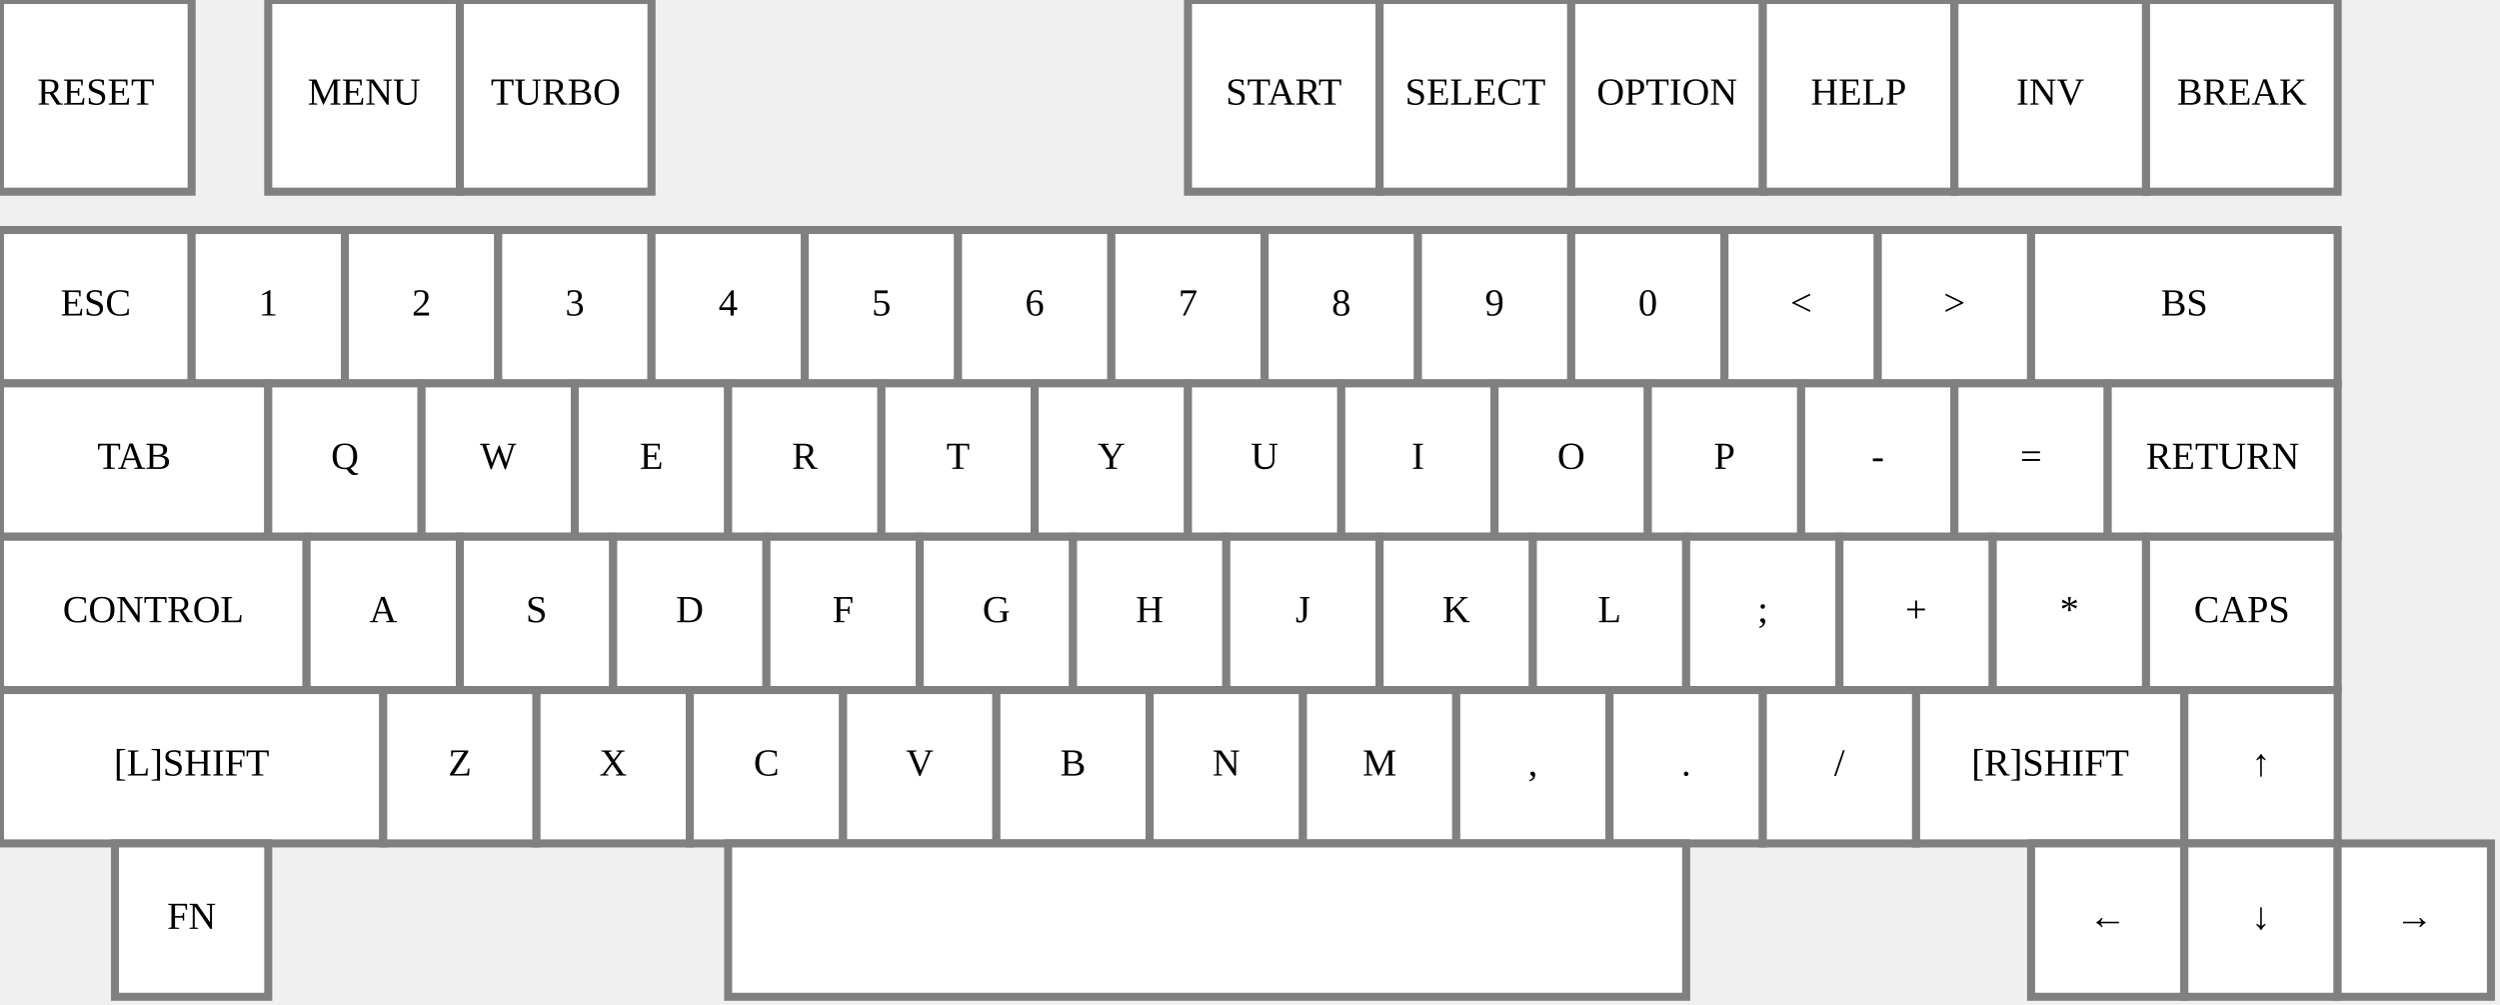
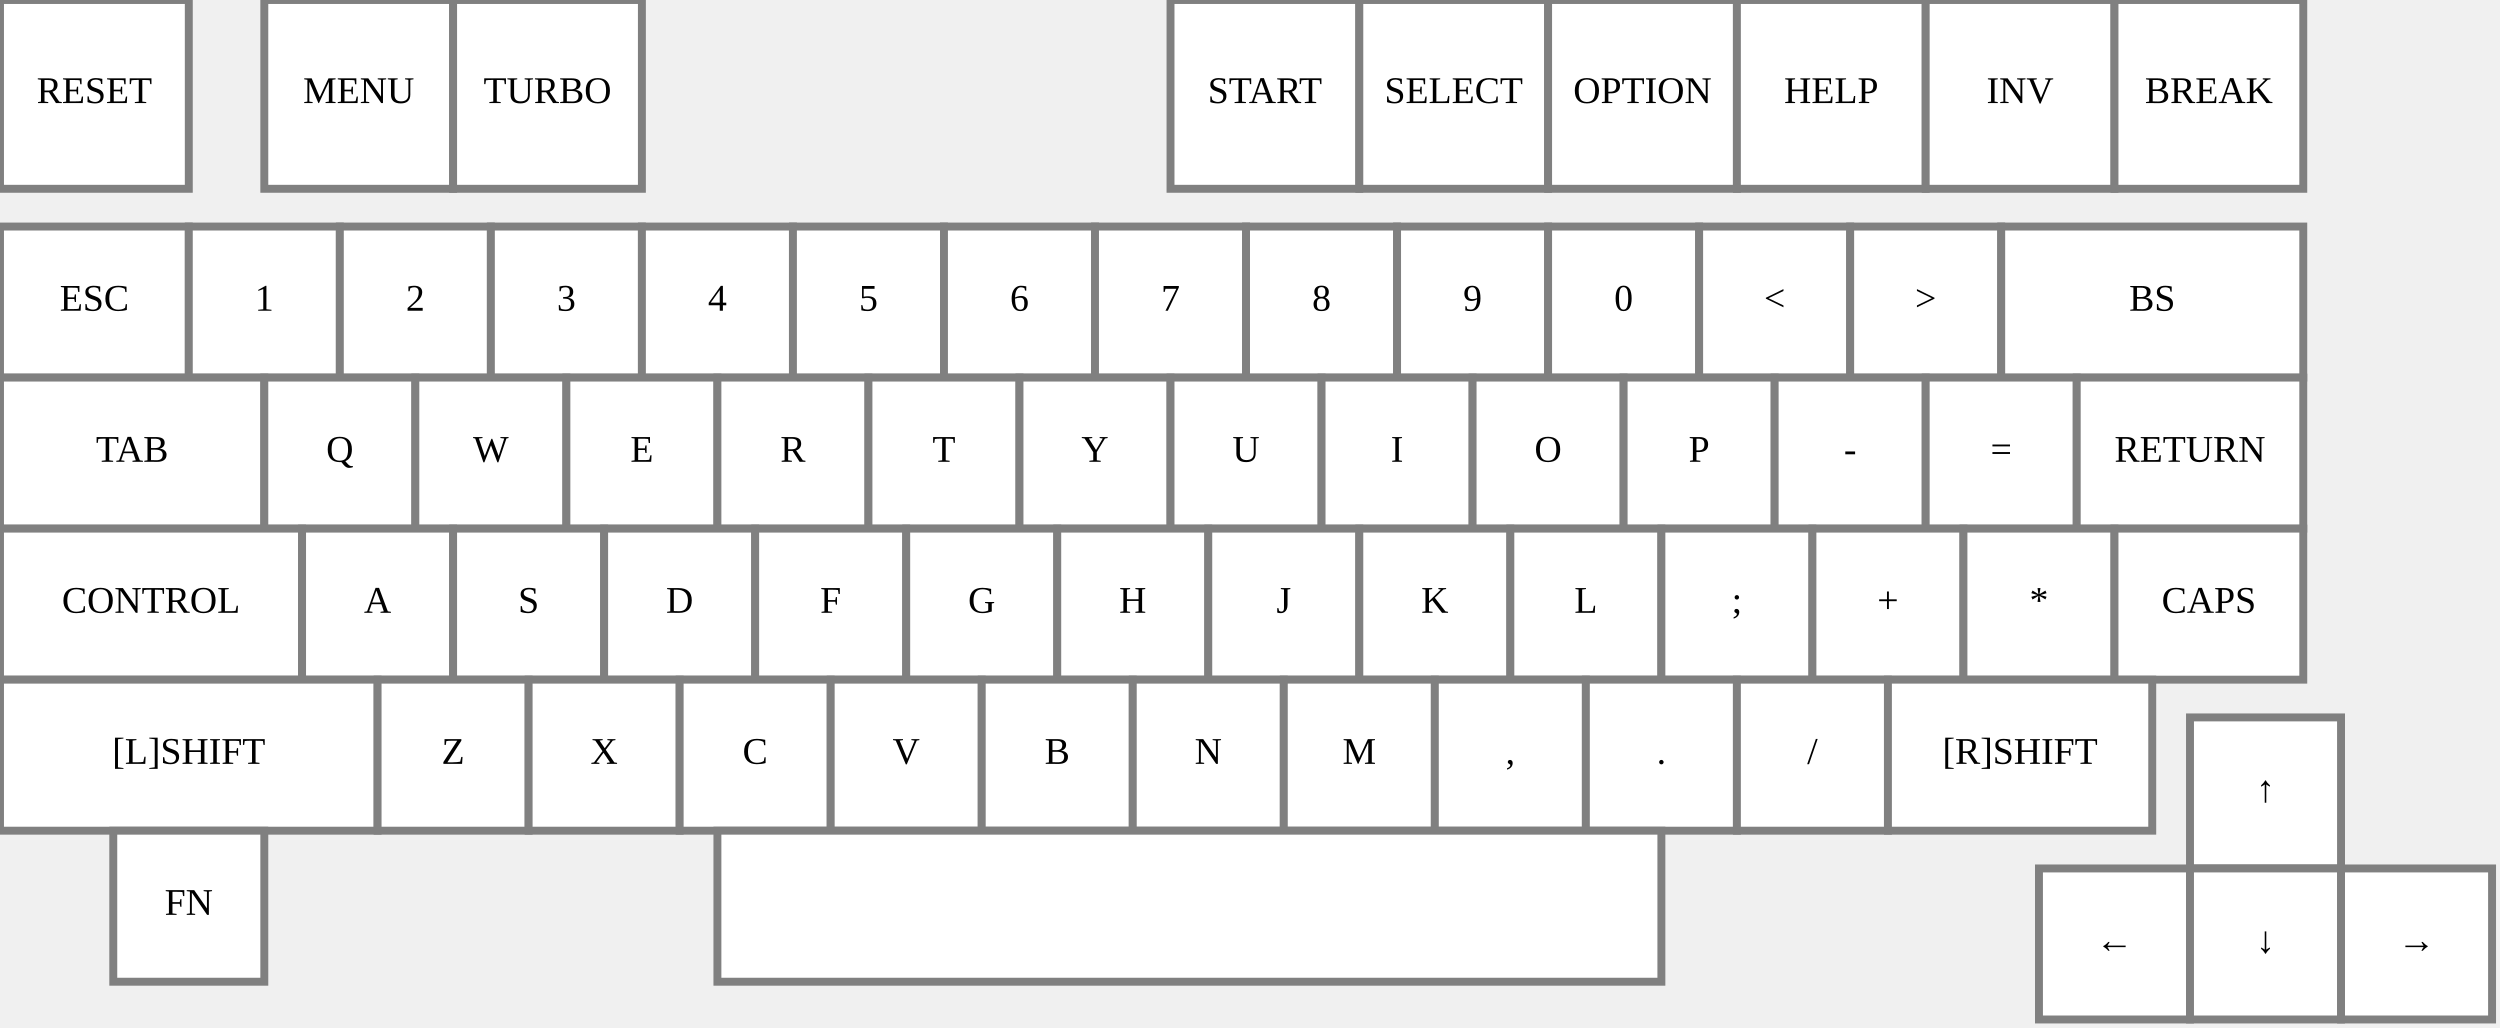
<svg xmlns="http://www.w3.org/2000/svg" baseProfile="full" height="100%" version="1.1" width="100%">
  <defs />
  <g fill="red" id="shapes">
    <rect fill="white" height="23.8mm" stroke="gray" stroke-width="1mm" width="23.8mm" x="0.0mm" y="0.0mm" />
    <rect fill="white" height="23.8mm" stroke="gray" stroke-width="1mm" width="23.8mm" x="33.32mm" y="0.0mm" />
    <rect fill="white" height="23.8mm" stroke="gray" stroke-width="1mm" width="23.8mm" x="57.12mm" y="0.0mm" />
    <rect fill="white" height="23.8mm" stroke="gray" stroke-width="1mm" width="23.8mm" x="147.56mm" y="0.0mm" />
    <rect fill="white" height="23.8mm" stroke="gray" stroke-width="1mm" width="23.8mm" x="171.36mm" y="0.0mm" />
    <rect fill="white" height="23.8mm" stroke="gray" stroke-width="1mm" width="23.8mm" x="195.16mm" y="0.0mm" />
    <rect fill="white" height="23.8mm" stroke="gray" stroke-width="1mm" width="23.8mm" x="218.96mm" y="0.0mm" />
    <rect fill="white" height="23.8mm" stroke="gray" stroke-width="1mm" width="23.8mm" x="242.76mm" y="0.0mm" />
    <rect fill="white" height="23.8mm" stroke="gray" stroke-width="1mm" width="23.8mm" x="266.56mm" y="0.0mm" />
    <rect fill="white" height="19.04mm" stroke="gray" stroke-width="1mm" width="23.8mm" x="0.0mm" y="28.56mm" />
    <rect fill="white" height="19.04mm" stroke="gray" stroke-width="1mm" width="19.04mm" x="23.8mm" y="28.56mm" />
    <rect fill="white" height="19.04mm" stroke="gray" stroke-width="1mm" width="19.04mm" x="42.84mm" y="28.56mm" />
    <rect fill="white" height="19.04mm" stroke="gray" stroke-width="1mm" width="19.04mm" x="61.88mm" y="28.56mm" />
    <rect fill="white" height="19.04mm" stroke="gray" stroke-width="1mm" width="19.04mm" x="80.92mm" y="28.56mm" />
    <rect fill="white" height="19.04mm" stroke="gray" stroke-width="1mm" width="19.04mm" x="99.96mm" y="28.56mm" />
    <rect fill="white" height="19.04mm" stroke="gray" stroke-width="1mm" width="19.04mm" x="119.0mm" y="28.56mm" />
    <rect fill="white" height="19.04mm" stroke="gray" stroke-width="1mm" width="19.04mm" x="138.04mm" y="28.56mm" />
    <rect fill="white" height="19.04mm" stroke="gray" stroke-width="1mm" width="19.04mm" x="157.08mm" y="28.56mm" />
    <rect fill="white" height="19.04mm" stroke="gray" stroke-width="1mm" width="19.04mm" x="176.12mm" y="28.56mm" />
    <rect fill="white" height="19.04mm" stroke="gray" stroke-width="1mm" width="19.04mm" x="195.16mm" y="28.56mm" />
    <rect fill="white" height="19.04mm" stroke="gray" stroke-width="1mm" width="19.04mm" x="214.2mm" y="28.56mm" />
    <rect fill="white" height="19.04mm" stroke="gray" stroke-width="1mm" width="19.04mm" x="233.24mm" y="28.56mm" />
    <rect fill="white" height="19.04mm" stroke="gray" stroke-width="1mm" width="38.08mm" x="252.28mm" y="28.56mm" />
    <rect fill="white" height="19.04mm" stroke="gray" stroke-width="1mm" width="33.32mm" x="0.0mm" y="47.6mm" />
    <rect fill="white" height="19.04mm" stroke="gray" stroke-width="1mm" width="19.04mm" x="33.32mm" y="47.6mm" />
    <rect fill="white" height="19.04mm" stroke="gray" stroke-width="1mm" width="19.04mm" x="52.36mm" y="47.6mm" />
    <rect fill="white" height="19.04mm" stroke="gray" stroke-width="1mm" width="19.04mm" x="71.4mm" y="47.6mm" />
    <rect fill="white" height="19.04mm" stroke="gray" stroke-width="1mm" width="19.04mm" x="90.44mm" y="47.6mm" />
    <rect fill="white" height="19.04mm" stroke="gray" stroke-width="1mm" width="19.04mm" x="109.48mm" y="47.6mm" />
    <rect fill="white" height="19.04mm" stroke="gray" stroke-width="1mm" width="19.04mm" x="128.52mm" y="47.6mm" />
    <rect fill="white" height="19.04mm" stroke="gray" stroke-width="1mm" width="19.04mm" x="147.56mm" y="47.6mm" />
    <rect fill="white" height="19.04mm" stroke="gray" stroke-width="1mm" width="19.04mm" x="166.6mm" y="47.6mm" />
    <rect fill="white" height="19.04mm" stroke="gray" stroke-width="1mm" width="19.04mm" x="185.64mm" y="47.6mm" />
    <rect fill="white" height="19.04mm" stroke="gray" stroke-width="1mm" width="19.04mm" x="204.68mm" y="47.6mm" />
    <rect fill="white" height="19.04mm" stroke="gray" stroke-width="1mm" width="19.04mm" x="223.72mm" y="47.6mm" />
    <rect fill="white" height="19.04mm" stroke="gray" stroke-width="1mm" width="19.04mm" x="242.76mm" y="47.6mm" />
    <rect fill="white" height="19.04mm" stroke="gray" stroke-width="1mm" width="28.56mm" x="261.8mm" y="47.6mm" />
    <rect fill="white" height="19.04mm" stroke="gray" stroke-width="1mm" width="38.08mm" x="0.0mm" y="66.64mm" />
    <rect fill="white" height="19.04mm" stroke="gray" stroke-width="1mm" width="19.04mm" x="38.08mm" y="66.64mm" />
    <rect fill="white" height="19.04mm" stroke="gray" stroke-width="1mm" width="19.04mm" x="57.12mm" y="66.64mm" />
    <rect fill="white" height="19.04mm" stroke="gray" stroke-width="1mm" width="19.04mm" x="76.16mm" y="66.64mm" />
    <rect fill="white" height="19.04mm" stroke="gray" stroke-width="1mm" width="19.04mm" x="95.2mm" y="66.64mm" />
    <rect fill="white" height="19.04mm" stroke="gray" stroke-width="1mm" width="19.04mm" x="114.24mm" y="66.64mm" />
    <rect fill="white" height="19.04mm" stroke="gray" stroke-width="1mm" width="19.04mm" x="133.28mm" y="66.64mm" />
    <rect fill="white" height="19.04mm" stroke="gray" stroke-width="1mm" width="19.04mm" x="152.32mm" y="66.64mm" />
    <rect fill="white" height="19.04mm" stroke="gray" stroke-width="1mm" width="19.04mm" x="171.36mm" y="66.64mm" />
    <rect fill="white" height="19.04mm" stroke="gray" stroke-width="1mm" width="19.04mm" x="190.4mm" y="66.64mm" />
    <rect fill="white" height="19.04mm" stroke="gray" stroke-width="1mm" width="19.04mm" x="209.44mm" y="66.64mm" />
    <rect fill="white" height="19.04mm" stroke="gray" stroke-width="1mm" width="19.04mm" x="228.48mm" y="66.64mm" />
    <rect fill="white" height="19.04mm" stroke="gray" stroke-width="1mm" width="19.04mm" x="247.52mm" y="66.64mm" />
    <rect fill="white" height="19.04mm" stroke="gray" stroke-width="1mm" width="23.8mm" x="266.56mm" y="66.64mm" />
    <rect fill="white" height="19.04mm" stroke="gray" stroke-width="1mm" width="47.6mm" x="0.0mm" y="85.68mm" />
    <rect fill="white" height="19.04mm" stroke="gray" stroke-width="1mm" width="19.04mm" x="47.6mm" y="85.68mm" />
    <rect fill="white" height="19.04mm" stroke="gray" stroke-width="1mm" width="19.04mm" x="66.64mm" y="85.68mm" />
    <rect fill="white" height="19.04mm" stroke="gray" stroke-width="1mm" width="19.04mm" x="85.68mm" y="85.68mm" />
    <rect fill="white" height="19.04mm" stroke="gray" stroke-width="1mm" width="19.04mm" x="104.72mm" y="85.68mm" />
    <rect fill="white" height="19.04mm" stroke="gray" stroke-width="1mm" width="19.04mm" x="123.76mm" y="85.68mm" />
    <rect fill="white" height="19.04mm" stroke="gray" stroke-width="1mm" width="19.04mm" x="142.8mm" y="85.68mm" />
    <rect fill="white" height="19.04mm" stroke="gray" stroke-width="1mm" width="19.04mm" x="161.84mm" y="85.68mm" />
    <rect fill="white" height="19.04mm" stroke="gray" stroke-width="1mm" width="19.04mm" x="180.88mm" y="85.68mm" />
    <rect fill="white" height="19.04mm" stroke="gray" stroke-width="1mm" width="19.04mm" x="199.92mm" y="85.68mm" />
    <rect fill="white" height="19.04mm" stroke="gray" stroke-width="1mm" width="19.04mm" x="218.96mm" y="85.68mm" />
    <rect fill="white" height="19.04mm" stroke="gray" stroke-width="1mm" width="33.32mm" x="238.0mm" y="85.68mm" />
-     <rect fill="white" height="19.04mm" stroke="gray" stroke-width="1mm" width="19.04mm" x="271.32mm" y="85.68mm" />
+     <rect fill="white" height="19.04mm" stroke="gray" stroke-width="1mm" width="19.04mm" x="276.08mm" y="90.44mm" />
    <rect fill="white" height="19.04mm" stroke="gray" stroke-width="1mm" width="19.04mm" x="14.28mm" y="104.72mm" />
    <rect fill="white" height="19.04mm" stroke="gray" stroke-width="1mm" width="119.0mm" x="90.44mm" y="104.72mm" />
-     <rect fill="white" height="19.04mm" stroke="gray" stroke-width="1mm" width="19.04mm" x="252.28mm" y="104.72mm" />
-     <rect fill="white" height="19.04mm" stroke="gray" stroke-width="1mm" width="19.04mm" x="271.32mm" y="104.72mm" />
-     <rect fill="white" height="19.04mm" stroke="gray" stroke-width="1mm" width="19.04mm" x="290.36mm" y="104.72mm" />
+     <rect fill="white" height="19.04mm" stroke="gray" stroke-width="1mm" width="19.04mm" x="257.04mm" y="109.48mm" />
+     <rect fill="white" height="19.04mm" stroke="gray" stroke-width="1mm" width="19.04mm" x="276.08mm" y="109.48mm" />
+     <rect fill="white" height="19.04mm" stroke="gray" stroke-width="1mm" width="19.04mm" x="295.12mm" y="109.48mm" />
  </g>
  <g fill="black" font-size="4.76mm">
    <text dominant-baseline="middle" style="text-shadow: 2px 2px;" text-anchor="middle" x="11.9mm" y="11.9mm">RESET</text>
    <text dominant-baseline="middle" style="text-shadow: 2px 2px;" text-anchor="middle" x="45.22mm" y="11.9mm">MENU</text>
    <text dominant-baseline="middle" style="text-shadow: 2px 2px;" text-anchor="middle" x="69.02mm" y="11.9mm">TURBO</text>
    <text dominant-baseline="middle" style="text-shadow: 2px 2px;" text-anchor="middle" x="159.46mm" y="11.9mm">START</text>
    <text dominant-baseline="middle" style="text-shadow: 2px 2px;" text-anchor="middle" x="183.26mm" y="11.9mm">SELECT</text>
    <text dominant-baseline="middle" style="text-shadow: 2px 2px;" text-anchor="middle" x="207.06mm" y="11.9mm">OPTION</text>
    <text dominant-baseline="middle" style="text-shadow: 2px 2px;" text-anchor="middle" x="230.86mm" y="11.9mm">HELP</text>
    <text dominant-baseline="middle" style="text-shadow: 2px 2px;" text-anchor="middle" x="254.66mm" y="11.9mm">INV</text>
    <text dominant-baseline="middle" style="text-shadow: 2px 2px;" text-anchor="middle" x="278.46mm" y="11.9mm">BREAK</text>
    <text dominant-baseline="middle" style="text-shadow: 2px 2px;" text-anchor="middle" x="11.9mm" y="38.08mm">ESC</text>
    <text dominant-baseline="middle" style="text-shadow: 2px 2px;" text-anchor="middle" x="33.32mm" y="38.08mm">1</text>
    <text dominant-baseline="middle" style="text-shadow: 2px 2px;" text-anchor="middle" x="52.36mm" y="38.08mm">2</text>
    <text dominant-baseline="middle" style="text-shadow: 2px 2px;" text-anchor="middle" x="71.4mm" y="38.08mm">3</text>
    <text dominant-baseline="middle" style="text-shadow: 2px 2px;" text-anchor="middle" x="90.44mm" y="38.08mm">4</text>
    <text dominant-baseline="middle" style="text-shadow: 2px 2px;" text-anchor="middle" x="109.48mm" y="38.08mm">5</text>
    <text dominant-baseline="middle" style="text-shadow: 2px 2px;" text-anchor="middle" x="128.52mm" y="38.08mm">6</text>
    <text dominant-baseline="middle" style="text-shadow: 2px 2px;" text-anchor="middle" x="147.56mm" y="38.08mm">7</text>
    <text dominant-baseline="middle" style="text-shadow: 2px 2px;" text-anchor="middle" x="166.6mm" y="38.08mm">8</text>
    <text dominant-baseline="middle" style="text-shadow: 2px 2px;" text-anchor="middle" x="185.64mm" y="38.08mm">9</text>
    <text dominant-baseline="middle" style="text-shadow: 2px 2px;" text-anchor="middle" x="204.68mm" y="38.08mm">0</text>
    <text dominant-baseline="middle" style="text-shadow: 2px 2px;" text-anchor="middle" x="223.72mm" y="38.08mm">&lt;</text>
    <text dominant-baseline="middle" style="text-shadow: 2px 2px;" text-anchor="middle" x="242.76mm" y="38.08mm">&gt;</text>
    <text dominant-baseline="middle" style="text-shadow: 2px 2px;" text-anchor="middle" x="271.32mm" y="38.08mm">BS</text>
    <text dominant-baseline="middle" style="text-shadow: 2px 2px;" text-anchor="middle" x="16.66mm" y="57.12mm">TAB</text>
    <text dominant-baseline="middle" style="text-shadow: 2px 2px;" text-anchor="middle" x="42.84mm" y="57.12mm">Q</text>
    <text dominant-baseline="middle" style="text-shadow: 2px 2px;" text-anchor="middle" x="61.88mm" y="57.12mm">W</text>
    <text dominant-baseline="middle" style="text-shadow: 2px 2px;" text-anchor="middle" x="80.92mm" y="57.12mm">E</text>
    <text dominant-baseline="middle" style="text-shadow: 2px 2px;" text-anchor="middle" x="99.96mm" y="57.12mm">R</text>
    <text dominant-baseline="middle" style="text-shadow: 2px 2px;" text-anchor="middle" x="119mm" y="57.12mm">T</text>
    <text dominant-baseline="middle" style="text-shadow: 2px 2px;" text-anchor="middle" x="138.04mm" y="57.12mm">Y</text>
    <text dominant-baseline="middle" style="text-shadow: 2px 2px;" text-anchor="middle" x="157.08mm" y="57.12mm">U</text>
    <text dominant-baseline="middle" style="text-shadow: 2px 2px;" text-anchor="middle" x="176.12mm" y="57.12mm">I</text>
    <text dominant-baseline="middle" style="text-shadow: 2px 2px;" text-anchor="middle" x="195.16mm" y="57.12mm">O</text>
    <text dominant-baseline="middle" style="text-shadow: 2px 2px;" text-anchor="middle" x="214.2mm" y="57.12mm">P</text>
    <text dominant-baseline="middle" style="text-shadow: 2px 2px;" text-anchor="middle" x="233.24mm" y="57.12mm">-</text>
    <text dominant-baseline="middle" style="text-shadow: 2px 2px;" text-anchor="middle" x="252.28mm" y="57.12mm">=</text>
    <text dominant-baseline="middle" style="text-shadow: 2px 2px;" text-anchor="middle" x="276.08mm" y="57.12mm">RETURN</text>
    <text dominant-baseline="middle" style="text-shadow: 2px 2px;" text-anchor="middle" x="19.04mm" y="76.16mm">CONTROL</text>
    <text dominant-baseline="middle" style="text-shadow: 2px 2px;" text-anchor="middle" x="47.6mm" y="76.16mm">A</text>
    <text dominant-baseline="middle" style="text-shadow: 2px 2px;" text-anchor="middle" x="66.64mm" y="76.16mm">S</text>
    <text dominant-baseline="middle" style="text-shadow: 2px 2px;" text-anchor="middle" x="85.68mm" y="76.16mm">D</text>
    <text dominant-baseline="middle" style="text-shadow: 2px 2px;" text-anchor="middle" x="104.72mm" y="76.16mm">F</text>
    <text dominant-baseline="middle" style="text-shadow: 2px 2px;" text-anchor="middle" x="123.76mm" y="76.16mm">G</text>
    <text dominant-baseline="middle" style="text-shadow: 2px 2px;" text-anchor="middle" x="142.8mm" y="76.16mm">H</text>
    <text dominant-baseline="middle" style="text-shadow: 2px 2px;" text-anchor="middle" x="161.84mm" y="76.16mm">J</text>
    <text dominant-baseline="middle" style="text-shadow: 2px 2px;" text-anchor="middle" x="180.88mm" y="76.16mm">K</text>
    <text dominant-baseline="middle" style="text-shadow: 2px 2px;" text-anchor="middle" x="199.92mm" y="76.16mm">L</text>
    <text dominant-baseline="middle" style="text-shadow: 2px 2px;" text-anchor="middle" x="218.96mm" y="76.16mm">;</text>
    <text dominant-baseline="middle" style="text-shadow: 2px 2px;" text-anchor="middle" x="238.0mm" y="76.16mm">+</text>
    <text dominant-baseline="middle" style="text-shadow: 2px 2px;" text-anchor="middle" x="257.04mm" y="76.16mm">*</text>
    <text dominant-baseline="middle" style="text-shadow: 2px 2px;" text-anchor="middle" x="278.46mm" y="76.16mm">CAPS</text>
    <text dominant-baseline="middle" style="text-shadow: 2px 2px;" text-anchor="middle" x="23.8mm" y="95.2mm">[L]SHIFT</text>
    <text dominant-baseline="middle" style="text-shadow: 2px 2px;" text-anchor="middle" x="57.12mm" y="95.2mm">Z</text>
    <text dominant-baseline="middle" style="text-shadow: 2px 2px;" text-anchor="middle" x="76.16mm" y="95.2mm">X</text>
    <text dominant-baseline="middle" style="text-shadow: 2px 2px;" text-anchor="middle" x="95.2mm" y="95.2mm">C</text>
    <text dominant-baseline="middle" style="text-shadow: 2px 2px;" text-anchor="middle" x="114.24mm" y="95.2mm">V</text>
    <text dominant-baseline="middle" style="text-shadow: 2px 2px;" text-anchor="middle" x="133.28mm" y="95.2mm">B</text>
    <text dominant-baseline="middle" style="text-shadow: 2px 2px;" text-anchor="middle" x="152.32mm" y="95.2mm">N</text>
    <text dominant-baseline="middle" style="text-shadow: 2px 2px;" text-anchor="middle" x="171.36mm" y="95.2mm">M</text>
    <text dominant-baseline="middle" style="text-shadow: 2px 2px;" text-anchor="middle" x="190.4mm" y="95.2mm">,</text>
    <text dominant-baseline="middle" style="text-shadow: 2px 2px;" text-anchor="middle" x="209.44mm" y="95.2mm">.</text>
    <text dominant-baseline="middle" style="text-shadow: 2px 2px;" text-anchor="middle" x="228.48mm" y="95.2mm">/</text>
    <text dominant-baseline="middle" style="text-shadow: 2px 2px;" text-anchor="middle" x="254.66mm" y="95.2mm">[R]SHIFT</text>
-     <text dominant-baseline="middle" style="text-shadow: 2px 2px;" text-anchor="middle" x="280.84mm" y="95.2mm">↑</text>
+     <text dominant-baseline="middle" style="text-shadow: 2px 2px;" text-anchor="middle" x="285.6mm" y="99.96mm">↑</text>
    <text dominant-baseline="middle" style="text-shadow: 2px 2px;" text-anchor="middle" x="23.8mm" y="114.24mm">FN</text>
    <text dominant-baseline="middle" style="text-shadow: 2px 2px;" text-anchor="middle" x="149.94mm" y="114.24mm" />
-     <text dominant-baseline="middle" style="text-shadow: 2px 2px;" text-anchor="middle" x="261.8mm" y="114.24mm">←</text>
-     <text dominant-baseline="middle" style="text-shadow: 2px 2px;" text-anchor="middle" x="280.84mm" y="114.24mm">↓</text>
-     <text dominant-baseline="middle" style="text-shadow: 2px 2px;" text-anchor="middle" x="299.88mm" y="114.24mm">→</text>
+     <text dominant-baseline="middle" style="text-shadow: 2px 2px;" text-anchor="middle" x="266.56mm" y="119mm">←</text>
+     <text dominant-baseline="middle" style="text-shadow: 2px 2px;" text-anchor="middle" x="285.6mm" y="119mm">↓</text>
+     <text dominant-baseline="middle" style="text-shadow: 2px 2px;" text-anchor="middle" x="304.64mm" y="119mm">→</text>
  </g>
</svg>
